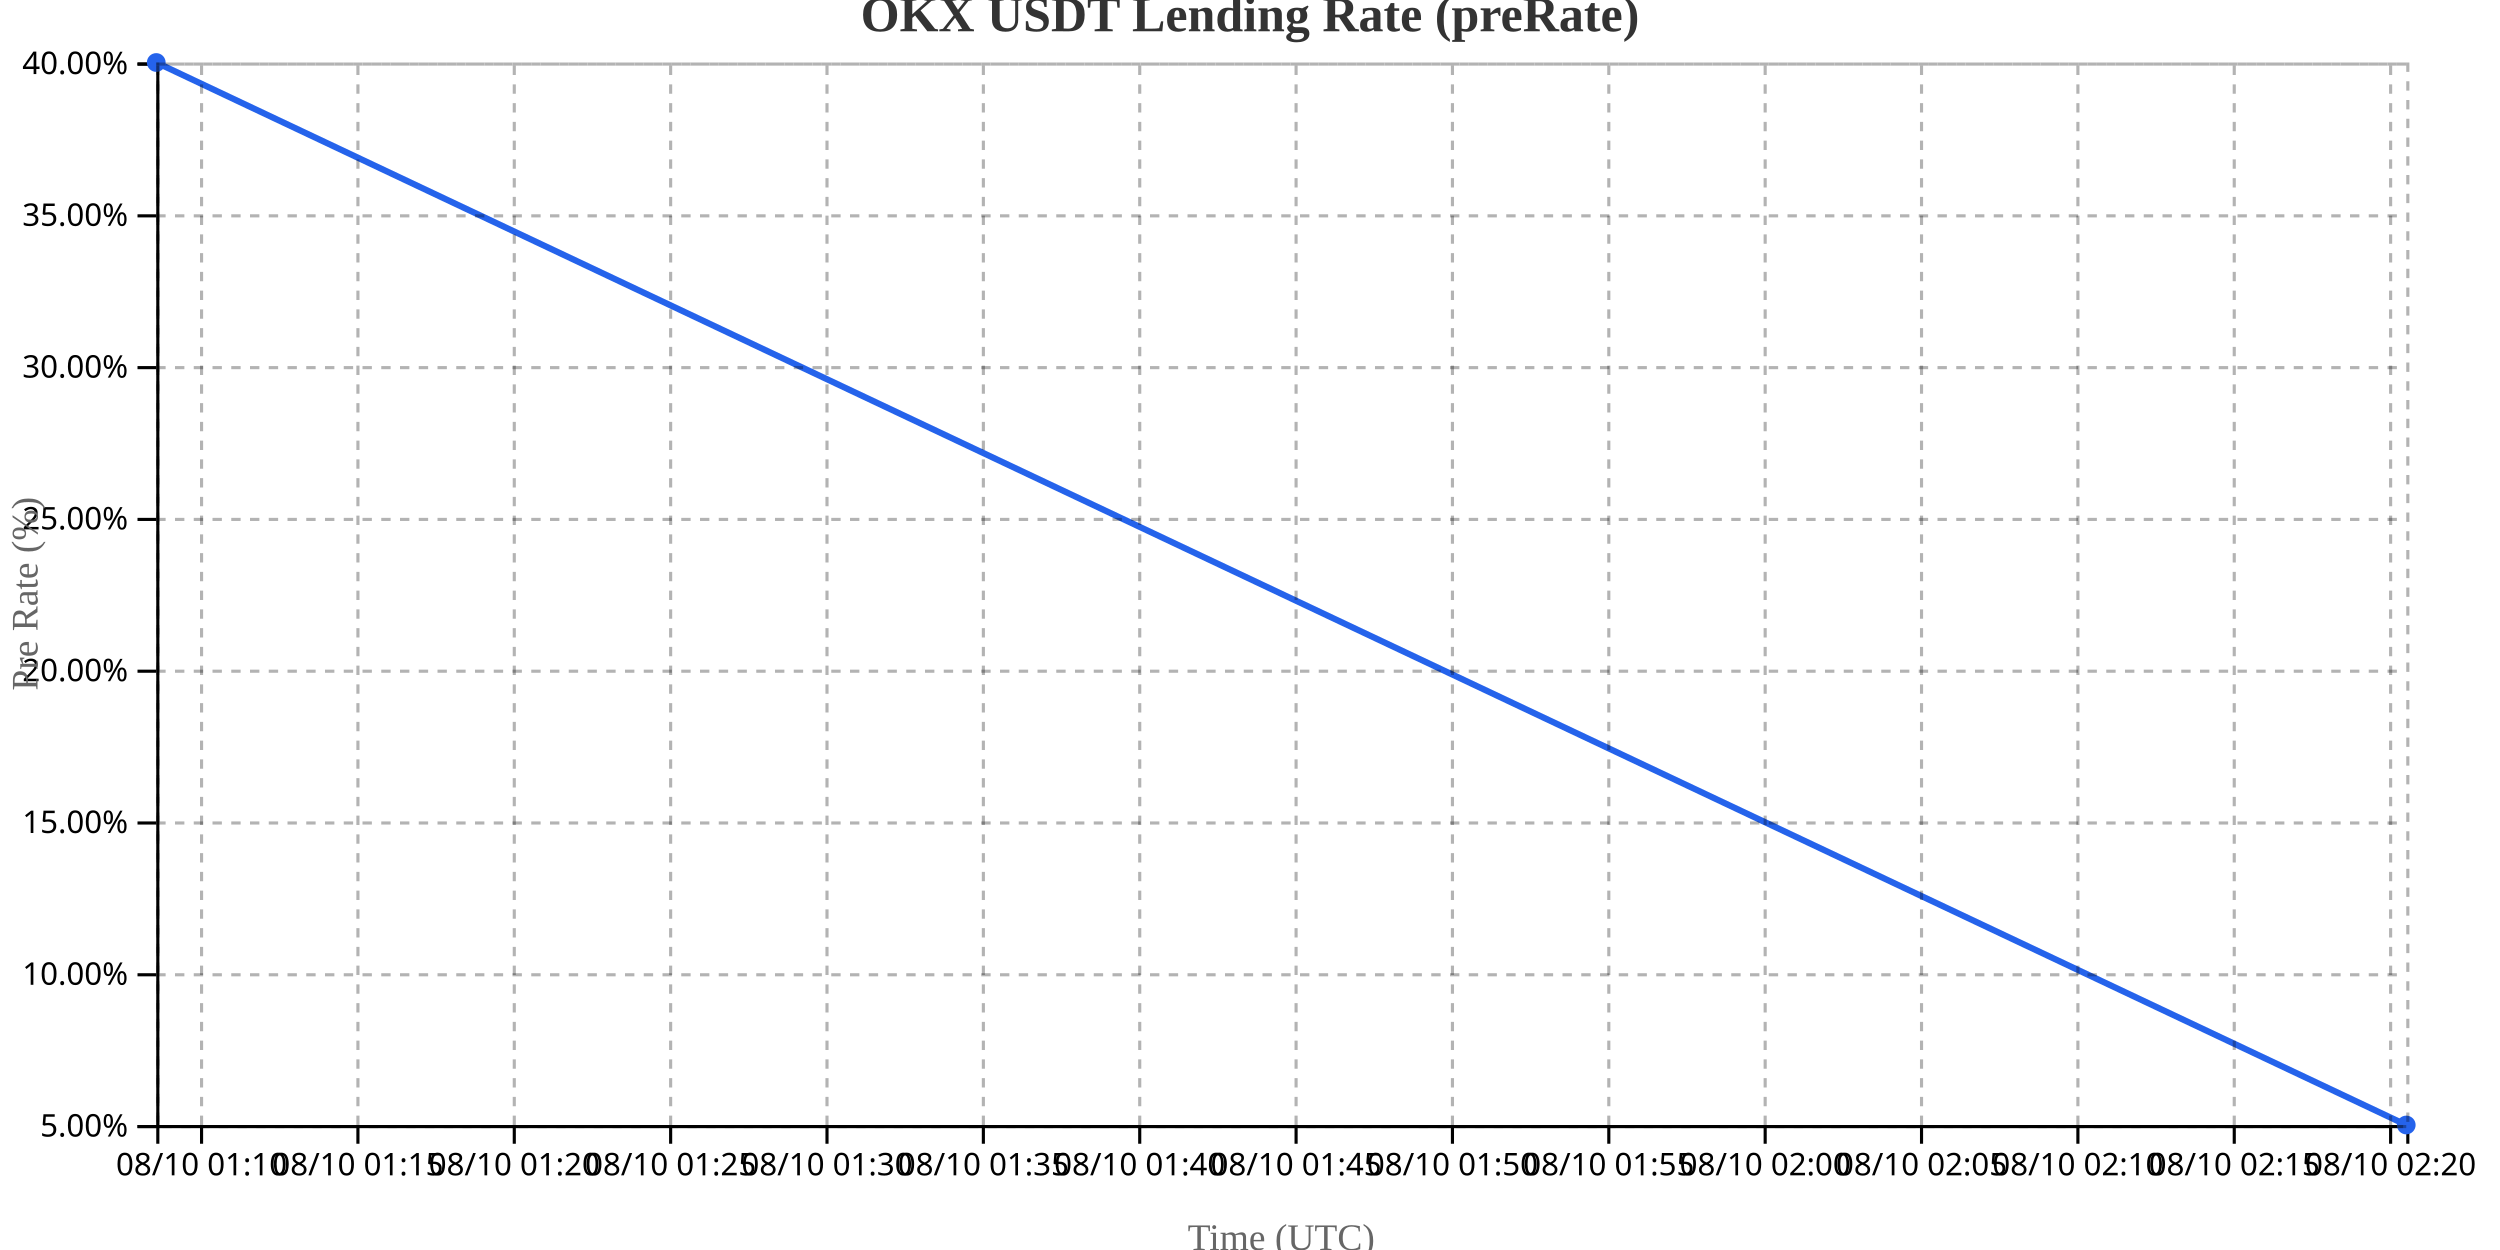
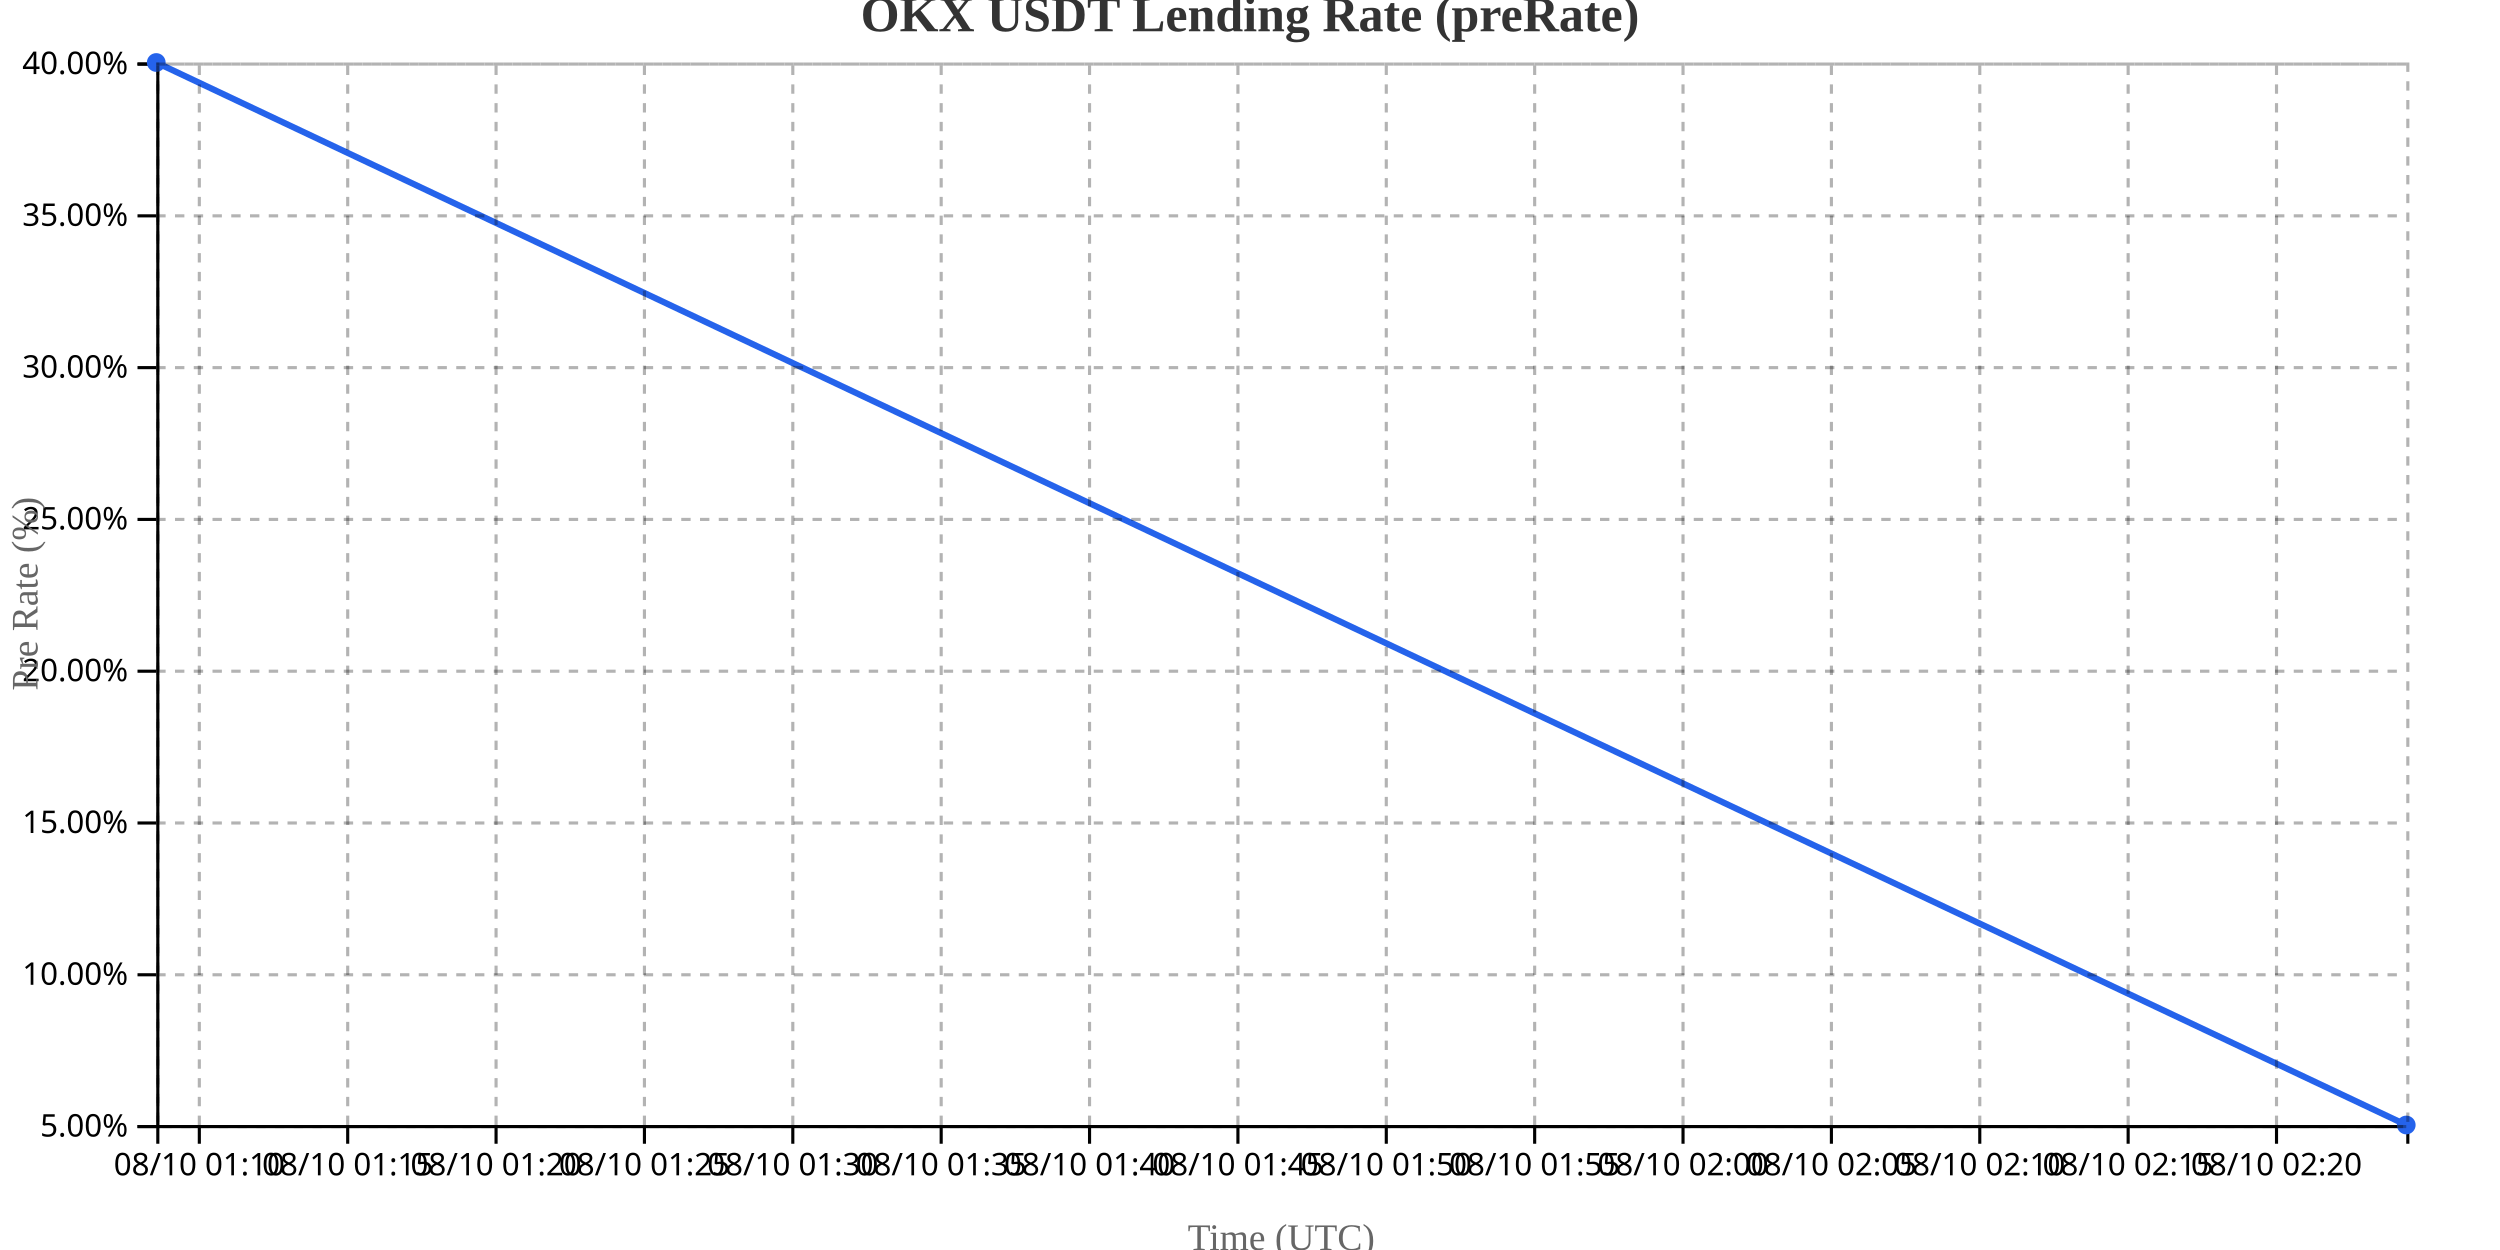
<svg xmlns="http://www.w3.org/2000/svg" width="800" height="400">
  <g transform="translate(50,20)">
    <g transform="translate(0,340)" fill="none" font-size="10" font-family="sans-serif" text-anchor="middle">
      <path class="domain" stroke="currentColor" d="M0.5,6V0.5H720.5V6" />
-       <g class="tick" opacity="1" transform="translate(14.49847,0)">
+       <g class="tick" opacity="1" transform="translate(13.78313,0)">
        <line stroke="currentColor" y2="6" />
        <text fill="currentColor" y="9" dy="0.71em">08/10 01:10</text>
      </g>
-       <g class="tick" opacity="1" transform="translate(64.53409,0)">
+       <g class="tick" opacity="1" transform="translate(61.26188,0)">
        <line stroke="currentColor" y2="6" />
        <text fill="currentColor" y="9" dy="0.71em">08/10 01:15</text>
      </g>
-       <g class="tick" opacity="1" transform="translate(114.5697,0)">
+       <g class="tick" opacity="1" transform="translate(108.7406,0)">
        <line stroke="currentColor" y2="6" />
        <text fill="currentColor" y="9" dy="0.71em">08/10 01:20</text>
      </g>
-       <g class="tick" opacity="1" transform="translate(164.6053,0)">
+       <g class="tick" opacity="1" transform="translate(156.2194,0)">
        <line stroke="currentColor" y2="6" />
        <text fill="currentColor" y="9" dy="0.71em">08/10 01:25</text>
      </g>
-       <g class="tick" opacity="1" transform="translate(214.641,0)">
+       <g class="tick" opacity="1" transform="translate(203.6981,0)">
        <line stroke="currentColor" y2="6" />
        <text fill="currentColor" y="9" dy="0.71em">08/10 01:30</text>
      </g>
-       <g class="tick" opacity="1" transform="translate(264.6766,0)">
+       <g class="tick" opacity="1" transform="translate(251.1769,0)">
        <line stroke="currentColor" y2="6" />
        <text fill="currentColor" y="9" dy="0.71em">08/10 01:35</text>
      </g>
-       <g class="tick" opacity="1" transform="translate(314.7122,0)">
+       <g class="tick" opacity="1" transform="translate(298.6556,0)">
        <line stroke="currentColor" y2="6" />
        <text fill="currentColor" y="9" dy="0.71em">08/10 01:40</text>
      </g>
-       <g class="tick" opacity="1" transform="translate(364.7479,0)">
+       <g class="tick" opacity="1" transform="translate(346.1344,0)">
        <line stroke="currentColor" y2="6" />
        <text fill="currentColor" y="9" dy="0.71em">08/10 01:45</text>
      </g>
-       <g class="tick" opacity="1" transform="translate(414.7835,0)">
+       <g class="tick" opacity="1" transform="translate(393.6131,0)">
        <line stroke="currentColor" y2="6" />
        <text fill="currentColor" y="9" dy="0.71em">08/10 01:50</text>
      </g>
-       <g class="tick" opacity="1" transform="translate(464.8191,0)">
+       <g class="tick" opacity="1" transform="translate(441.0918,0)">
        <line stroke="currentColor" y2="6" />
        <text fill="currentColor" y="9" dy="0.71em">08/10 01:55</text>
      </g>
-       <g class="tick" opacity="1" transform="translate(514.8547,0)">
+       <g class="tick" opacity="1" transform="translate(488.5706,0)">
        <line stroke="currentColor" y2="6" />
        <text fill="currentColor" y="9" dy="0.71em">08/10 02:00</text>
      </g>
-       <g class="tick" opacity="1" transform="translate(564.8904,0)">
+       <g class="tick" opacity="1" transform="translate(536.0493,0)">
        <line stroke="currentColor" y2="6" />
        <text fill="currentColor" y="9" dy="0.71em">08/10 02:05</text>
      </g>
-       <g class="tick" opacity="1" transform="translate(614.926,0)">
+       <g class="tick" opacity="1" transform="translate(583.5281,0)">
        <line stroke="currentColor" y2="6" />
        <text fill="currentColor" y="9" dy="0.71em">08/10 02:10</text>
      </g>
-       <g class="tick" opacity="1" transform="translate(664.9616,0)">
+       <g class="tick" opacity="1" transform="translate(631.0068,0)">
        <line stroke="currentColor" y2="6" />
        <text fill="currentColor" y="9" dy="0.71em">08/10 02:15</text>
      </g>
-       <g class="tick" opacity="1" transform="translate(714.9972,0)">
+       <g class="tick" opacity="1" transform="translate(678.4856,0)">
        <line stroke="currentColor" y2="6" />
        <text fill="currentColor" y="9" dy="0.71em">08/10 02:20</text>
      </g>
    </g>
    <g fill="none" font-size="10" font-family="sans-serif" text-anchor="end">
      <path class="domain" stroke="currentColor" d="M-6,340.5H0.5V0.5H-6" />
      <g class="tick" opacity="1" transform="translate(0,340.5)">
        <line stroke="currentColor" x2="-6" />
        <text fill="currentColor" x="-9" dy="0.32em">5.00%</text>
      </g>
      <g class="tick" opacity="1" transform="translate(0,291.9286)">
        <line stroke="currentColor" x2="-6" />
        <text fill="currentColor" x="-9" dy="0.32em">10.00%</text>
      </g>
      <g class="tick" opacity="1" transform="translate(0,243.3571)">
        <line stroke="currentColor" x2="-6" />
        <text fill="currentColor" x="-9" dy="0.32em">15.00%</text>
      </g>
      <g class="tick" opacity="1" transform="translate(0,194.7857)">
        <line stroke="currentColor" x2="-6" />
        <text fill="currentColor" x="-9" dy="0.32em">20.00%</text>
      </g>
      <g class="tick" opacity="1" transform="translate(0,146.2143)">
        <line stroke="currentColor" x2="-6" />
        <text fill="currentColor" x="-9" dy="0.32em">25.00%</text>
      </g>
      <g class="tick" opacity="1" transform="translate(0,97.64286)">
        <line stroke="currentColor" x2="-6" />
        <text fill="currentColor" x="-9" dy="0.32em">30.00%</text>
      </g>
      <g class="tick" opacity="1" transform="translate(0,49.07143)">
        <line stroke="currentColor" x2="-6" />
        <text fill="currentColor" x="-9" dy="0.32em">35.00%</text>
      </g>
      <g class="tick" opacity="1" transform="translate(0,0.5)">
        <line stroke="currentColor" x2="-6" />
        <text fill="currentColor" x="-9" dy="0.32em">40.00%</text>
      </g>
    </g>
    <text transform="rotate(-90)" y="-50" x="-170" dy="1em" style="text-anchor: middle; font-size: 12px; fill: #666;">Pre Rate (%)</text>
    <text transform="translate(360, 380)" style="text-anchor: middle; font-size: 12px; fill: #666;">Time (UTC)</text>
    <path fill="none" stroke="#2563eb" stroke-width="2" d="M0,0L720,340" />
    <circle class="dot" cx="0" cy="0" r="3" fill="#2563eb" />
    <circle class="dot" cx="720" cy="340" r="3" fill="#2563eb" />
    <g class="grid" transform="translate(0,340)" fill="none" font-size="10" font-family="sans-serif" text-anchor="middle" style="stroke-dasharray: 3,3; opacity: 0.3;">
      <path class="domain" stroke="currentColor" d="M0.5,-340V0.5H720.5V-340" />
-       <g class="tick" opacity="1" transform="translate(14.49847,0)">
-         <line stroke="currentColor" y2="-340" />
-         <text fill="currentColor" y="3" dy="0.71em" />
-       </g>
-       <g class="tick" opacity="1" transform="translate(64.53409,0)">
-         <line stroke="currentColor" y2="-340" />
-         <text fill="currentColor" y="3" dy="0.71em" />
-       </g>
-       <g class="tick" opacity="1" transform="translate(114.5697,0)">
-         <line stroke="currentColor" y2="-340" />
-         <text fill="currentColor" y="3" dy="0.71em" />
-       </g>
-       <g class="tick" opacity="1" transform="translate(164.6053,0)">
-         <line stroke="currentColor" y2="-340" />
-         <text fill="currentColor" y="3" dy="0.71em" />
-       </g>
-       <g class="tick" opacity="1" transform="translate(214.641,0)">
-         <line stroke="currentColor" y2="-340" />
-         <text fill="currentColor" y="3" dy="0.71em" />
-       </g>
-       <g class="tick" opacity="1" transform="translate(264.6766,0)">
-         <line stroke="currentColor" y2="-340" />
-         <text fill="currentColor" y="3" dy="0.71em" />
-       </g>
-       <g class="tick" opacity="1" transform="translate(314.7122,0)">
-         <line stroke="currentColor" y2="-340" />
-         <text fill="currentColor" y="3" dy="0.71em" />
-       </g>
-       <g class="tick" opacity="1" transform="translate(364.7479,0)">
-         <line stroke="currentColor" y2="-340" />
-         <text fill="currentColor" y="3" dy="0.71em" />
-       </g>
-       <g class="tick" opacity="1" transform="translate(414.7835,0)">
-         <line stroke="currentColor" y2="-340" />
-         <text fill="currentColor" y="3" dy="0.71em" />
-       </g>
-       <g class="tick" opacity="1" transform="translate(464.8191,0)">
-         <line stroke="currentColor" y2="-340" />
-         <text fill="currentColor" y="3" dy="0.71em" />
-       </g>
-       <g class="tick" opacity="1" transform="translate(514.8547,0)">
-         <line stroke="currentColor" y2="-340" />
-         <text fill="currentColor" y="3" dy="0.71em" />
-       </g>
-       <g class="tick" opacity="1" transform="translate(564.8904,0)">
-         <line stroke="currentColor" y2="-340" />
-         <text fill="currentColor" y="3" dy="0.71em" />
-       </g>
-       <g class="tick" opacity="1" transform="translate(614.926,0)">
-         <line stroke="currentColor" y2="-340" />
-         <text fill="currentColor" y="3" dy="0.71em" />
-       </g>
-       <g class="tick" opacity="1" transform="translate(664.9616,0)">
-         <line stroke="currentColor" y2="-340" />
-         <text fill="currentColor" y="3" dy="0.71em" />
-       </g>
-       <g class="tick" opacity="1" transform="translate(714.9972,0)">
+       <g class="tick" opacity="1" transform="translate(13.78313,0)">
+         <line stroke="currentColor" y2="-340" />
+         <text fill="currentColor" y="3" dy="0.71em" />
+       </g>
+       <g class="tick" opacity="1" transform="translate(61.26188,0)">
+         <line stroke="currentColor" y2="-340" />
+         <text fill="currentColor" y="3" dy="0.71em" />
+       </g>
+       <g class="tick" opacity="1" transform="translate(108.7406,0)">
+         <line stroke="currentColor" y2="-340" />
+         <text fill="currentColor" y="3" dy="0.71em" />
+       </g>
+       <g class="tick" opacity="1" transform="translate(156.2194,0)">
+         <line stroke="currentColor" y2="-340" />
+         <text fill="currentColor" y="3" dy="0.71em" />
+       </g>
+       <g class="tick" opacity="1" transform="translate(203.6981,0)">
+         <line stroke="currentColor" y2="-340" />
+         <text fill="currentColor" y="3" dy="0.71em" />
+       </g>
+       <g class="tick" opacity="1" transform="translate(251.1769,0)">
+         <line stroke="currentColor" y2="-340" />
+         <text fill="currentColor" y="3" dy="0.71em" />
+       </g>
+       <g class="tick" opacity="1" transform="translate(298.6556,0)">
+         <line stroke="currentColor" y2="-340" />
+         <text fill="currentColor" y="3" dy="0.71em" />
+       </g>
+       <g class="tick" opacity="1" transform="translate(346.1344,0)">
+         <line stroke="currentColor" y2="-340" />
+         <text fill="currentColor" y="3" dy="0.71em" />
+       </g>
+       <g class="tick" opacity="1" transform="translate(393.6131,0)">
+         <line stroke="currentColor" y2="-340" />
+         <text fill="currentColor" y="3" dy="0.71em" />
+       </g>
+       <g class="tick" opacity="1" transform="translate(441.0918,0)">
+         <line stroke="currentColor" y2="-340" />
+         <text fill="currentColor" y="3" dy="0.71em" />
+       </g>
+       <g class="tick" opacity="1" transform="translate(488.5706,0)">
+         <line stroke="currentColor" y2="-340" />
+         <text fill="currentColor" y="3" dy="0.71em" />
+       </g>
+       <g class="tick" opacity="1" transform="translate(536.0493,0)">
+         <line stroke="currentColor" y2="-340" />
+         <text fill="currentColor" y="3" dy="0.71em" />
+       </g>
+       <g class="tick" opacity="1" transform="translate(583.5281,0)">
+         <line stroke="currentColor" y2="-340" />
+         <text fill="currentColor" y="3" dy="0.71em" />
+       </g>
+       <g class="tick" opacity="1" transform="translate(631.0068,0)">
+         <line stroke="currentColor" y2="-340" />
+         <text fill="currentColor" y="3" dy="0.71em" />
+       </g>
+       <g class="tick" opacity="1" transform="translate(678.4856,0)">
        <line stroke="currentColor" y2="-340" />
        <text fill="currentColor" y="3" dy="0.71em" />
      </g>
    </g>
    <g class="grid" fill="none" font-size="10" font-family="sans-serif" text-anchor="end" style="stroke-dasharray: 3,3; opacity: 0.3;">
      <path class="domain" stroke="currentColor" d="M720,340.5H0.5V0.5H720" />
      <g class="tick" opacity="1" transform="translate(0,340.5)">
        <line stroke="currentColor" x2="720" />
        <text fill="currentColor" x="-3" dy="0.32em" />
      </g>
      <g class="tick" opacity="1" transform="translate(0,291.9286)">
        <line stroke="currentColor" x2="720" />
        <text fill="currentColor" x="-3" dy="0.32em" />
      </g>
      <g class="tick" opacity="1" transform="translate(0,243.3571)">
        <line stroke="currentColor" x2="720" />
        <text fill="currentColor" x="-3" dy="0.32em" />
      </g>
      <g class="tick" opacity="1" transform="translate(0,194.7857)">
        <line stroke="currentColor" x2="720" />
        <text fill="currentColor" x="-3" dy="0.32em" />
      </g>
      <g class="tick" opacity="1" transform="translate(0,146.2143)">
        <line stroke="currentColor" x2="720" />
        <text fill="currentColor" x="-3" dy="0.32em" />
      </g>
      <g class="tick" opacity="1" transform="translate(0,97.64286)">
        <line stroke="currentColor" x2="720" />
        <text fill="currentColor" x="-3" dy="0.32em" />
      </g>
      <g class="tick" opacity="1" transform="translate(0,49.07143)">
        <line stroke="currentColor" x2="720" />
        <text fill="currentColor" x="-3" dy="0.32em" />
      </g>
      <g class="tick" opacity="1" transform="translate(0,0.5)">
        <line stroke="currentColor" x2="720" />
        <text fill="currentColor" x="-3" dy="0.32em" />
      </g>
    </g>
  </g>
  <text x="400" y="10" text-anchor="middle" style="font-size: 16px; font-weight: bold; fill: #333;">OKX USDT Lending Rate (preRate)</text>
</svg>
